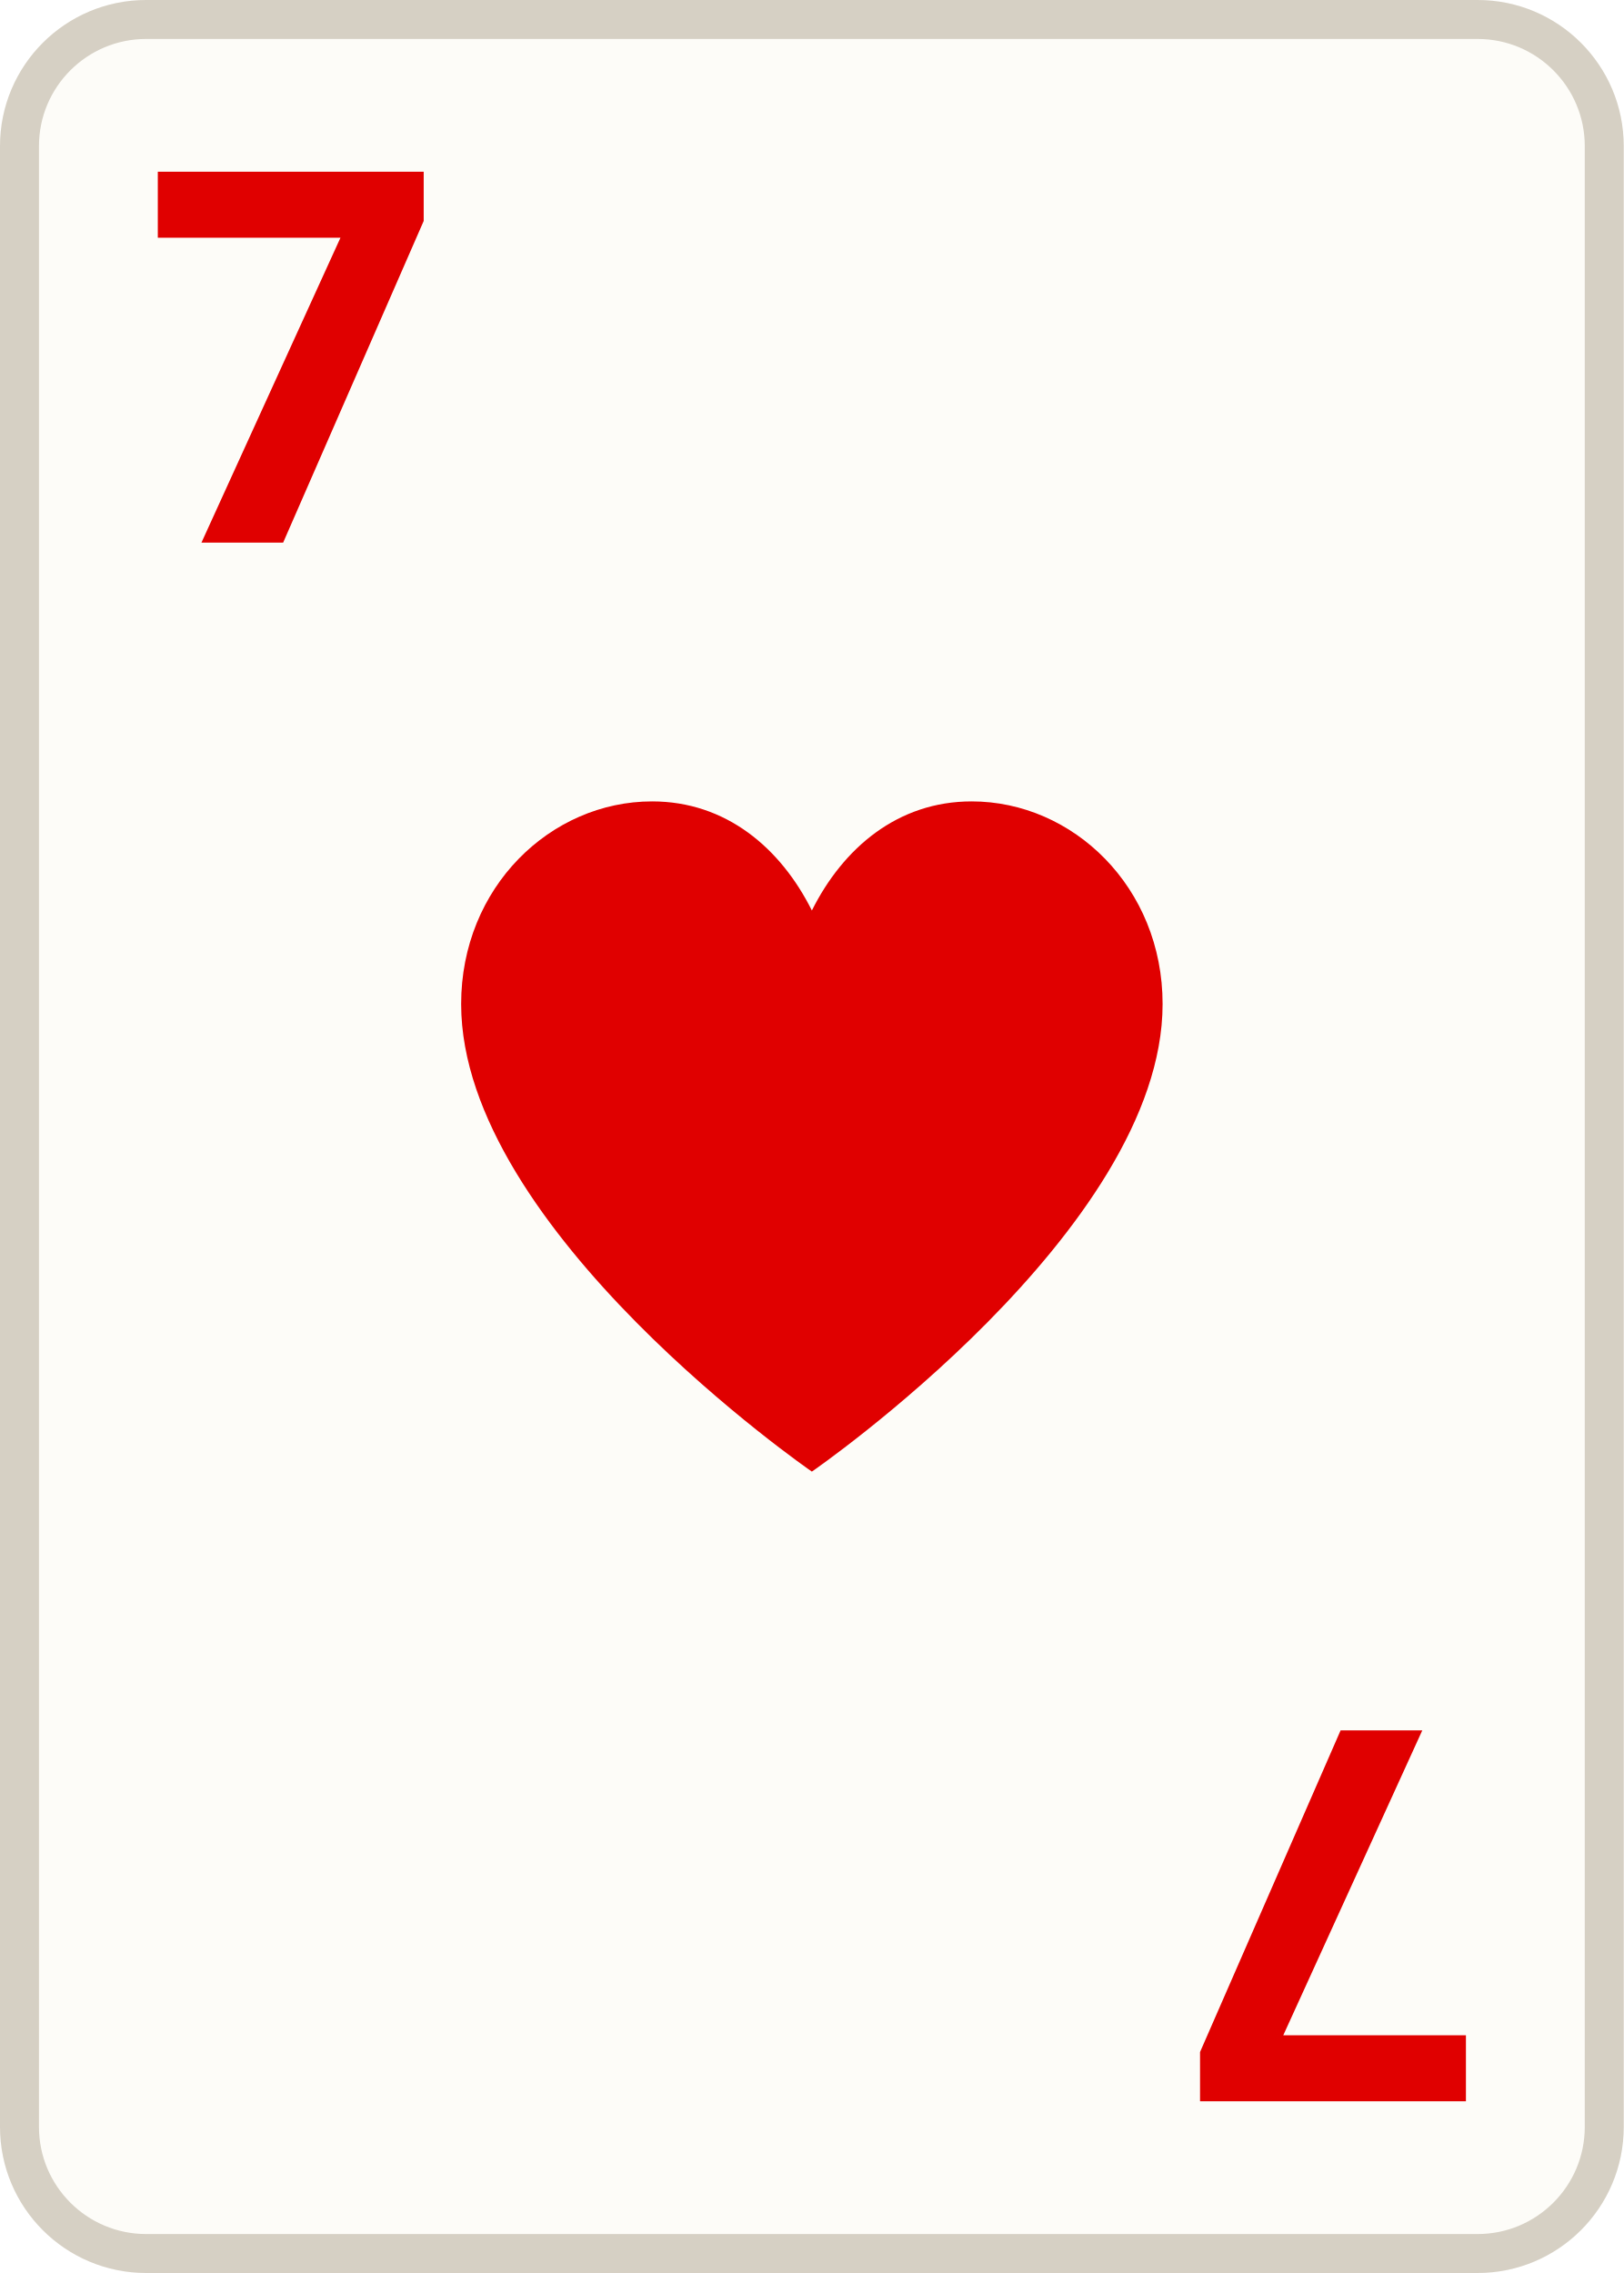
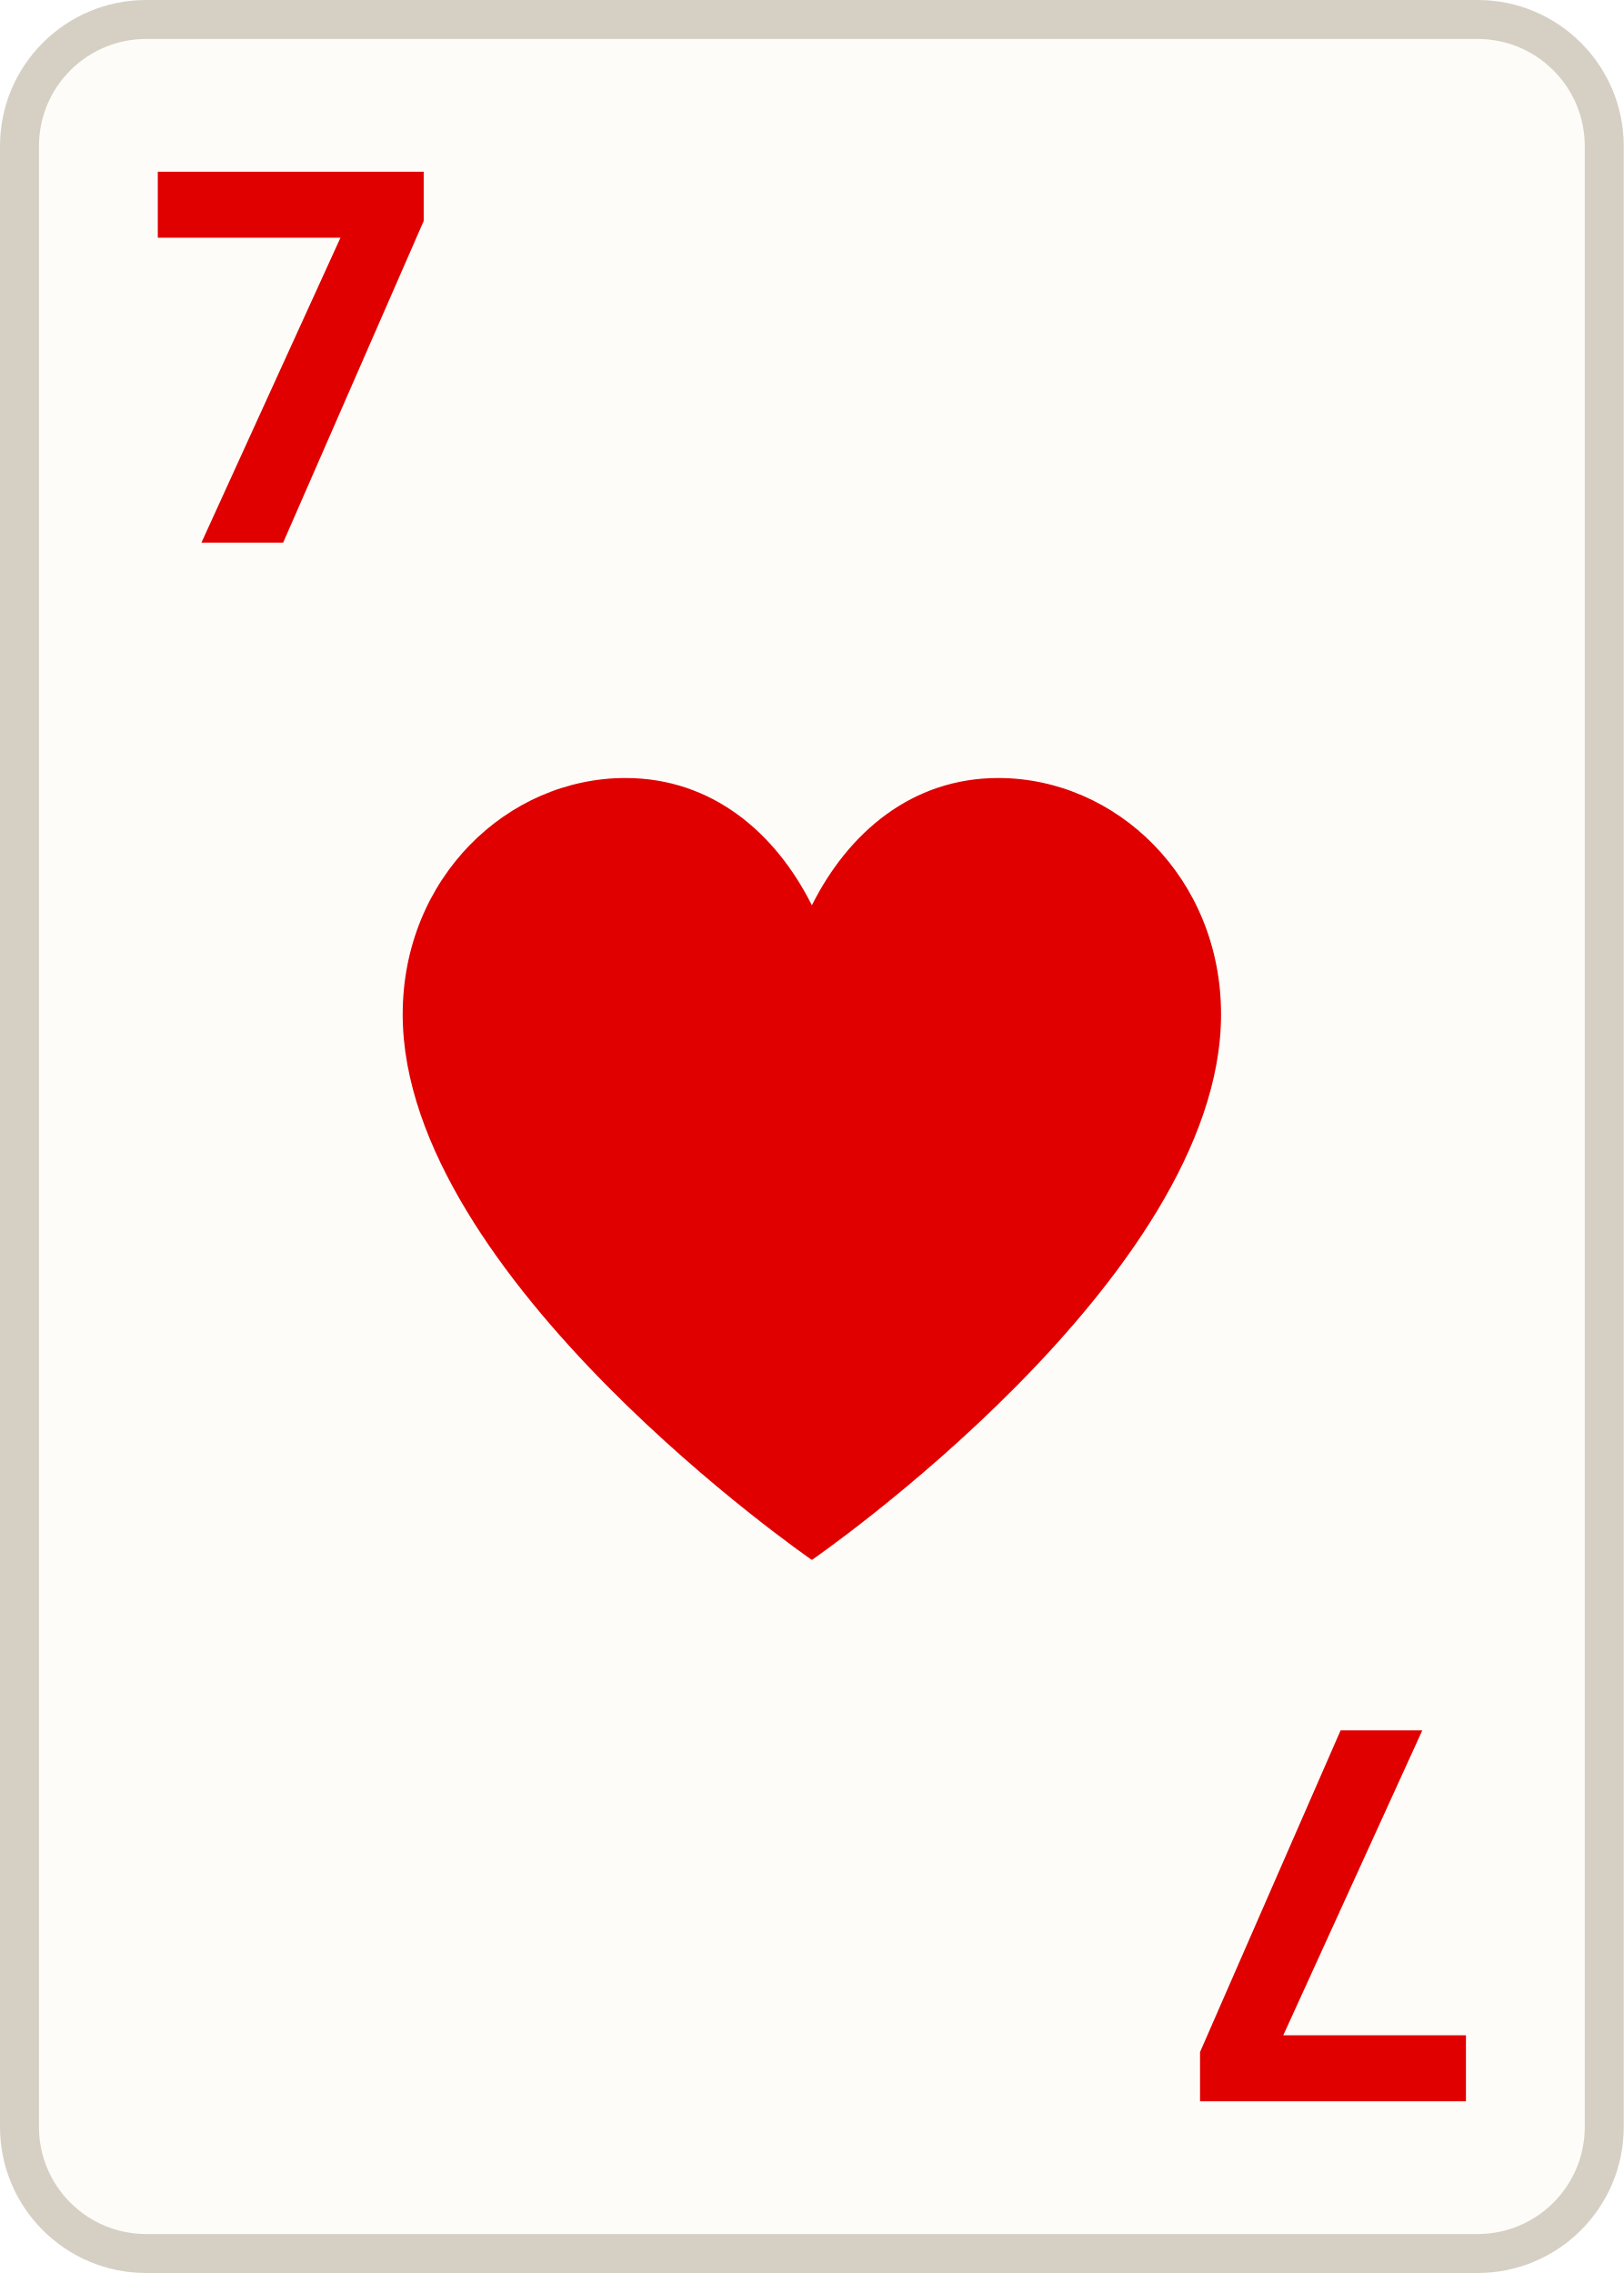
<svg xmlns="http://www.w3.org/2000/svg" viewBox="0 0 50 70" width="50" height="70">
  <g id="frame">
    <rect width="50" height="70" rx="4.5" fill="#FDFCF8" />
    <rect x="0.6" y="0.6" width="48.8" height="68.8" rx="3.9" fill="none" stroke="#D6D0C4" stroke-width="1.2" />
  </g>
  <text id="rank" x="9" y="10.5" text-anchor="middle" dominant-baseline="central" font-family="Saira Semi Condensed, sans-serif" font-weight="700" font-size="16" fill="#E00000">7</text>
  <g transform="rotate(180 41 59.5)">
    <text id="rank-turned" x="41" y="59.5" text-anchor="middle" dominant-baseline="central" font-family="Saira Semi Condensed, sans-serif" font-weight="700" font-size="16" fill="#E00000">7</text>
  </g>
-   <path id="suit" transform="translate(13 23) scale(1.2)" d="M10 18.6C10 18.6 1 12.4 1 6.6C1 3.6 3.3 1.4 5.9 1.4C7.8 1.4 9.2 2.6 10 4.2C10.8 2.6 12.2 1.4 14.1 1.4C16.7 1.4 19 3.6 19 6.6C19 12.4 10 18.6 10 18.6Z" fill="#E00000" />
+   <path id="suit" transform="translate(11 22) scale(1.4)" d="M10 18.6C10 18.6 1 12.4 1 6.6C1 3.6 3.3 1.4 5.9 1.4C7.8 1.4 9.2 2.6 10 4.2C10.8 2.6 12.2 1.4 14.1 1.4C16.7 1.4 19 3.6 19 6.6C19 12.4 10 18.6 10 18.6Z" fill="#E00000" />
</svg>
